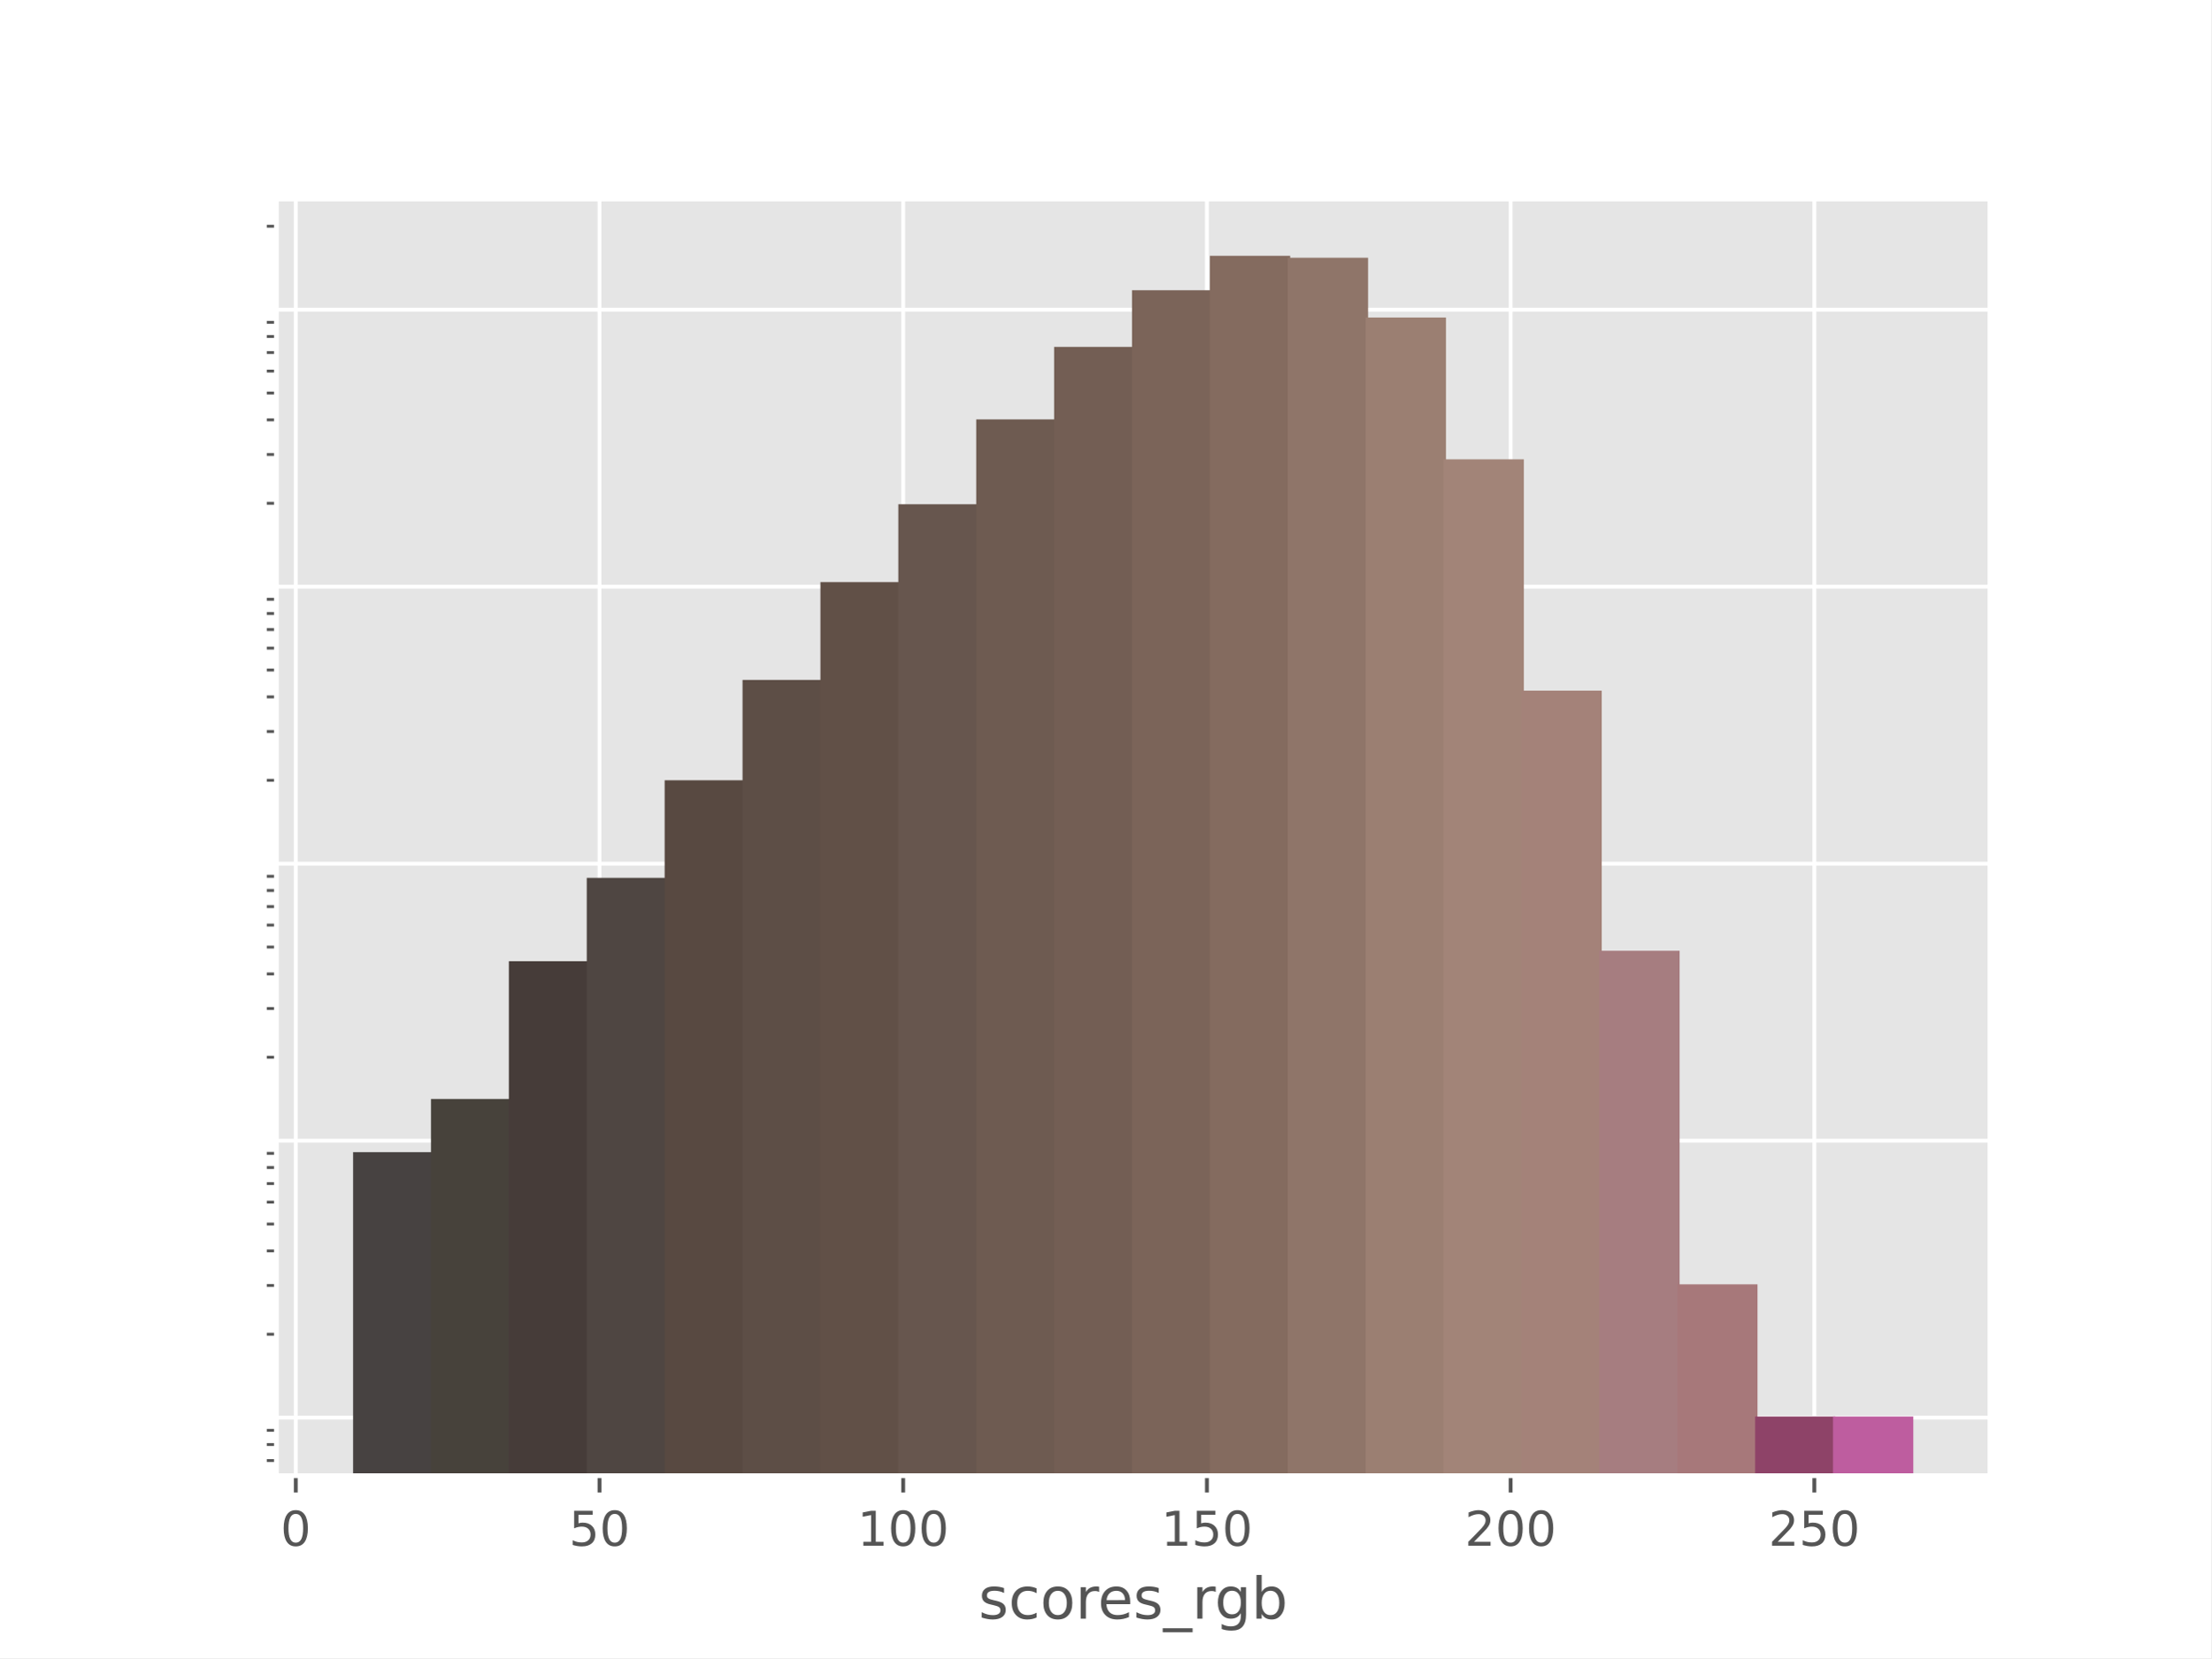
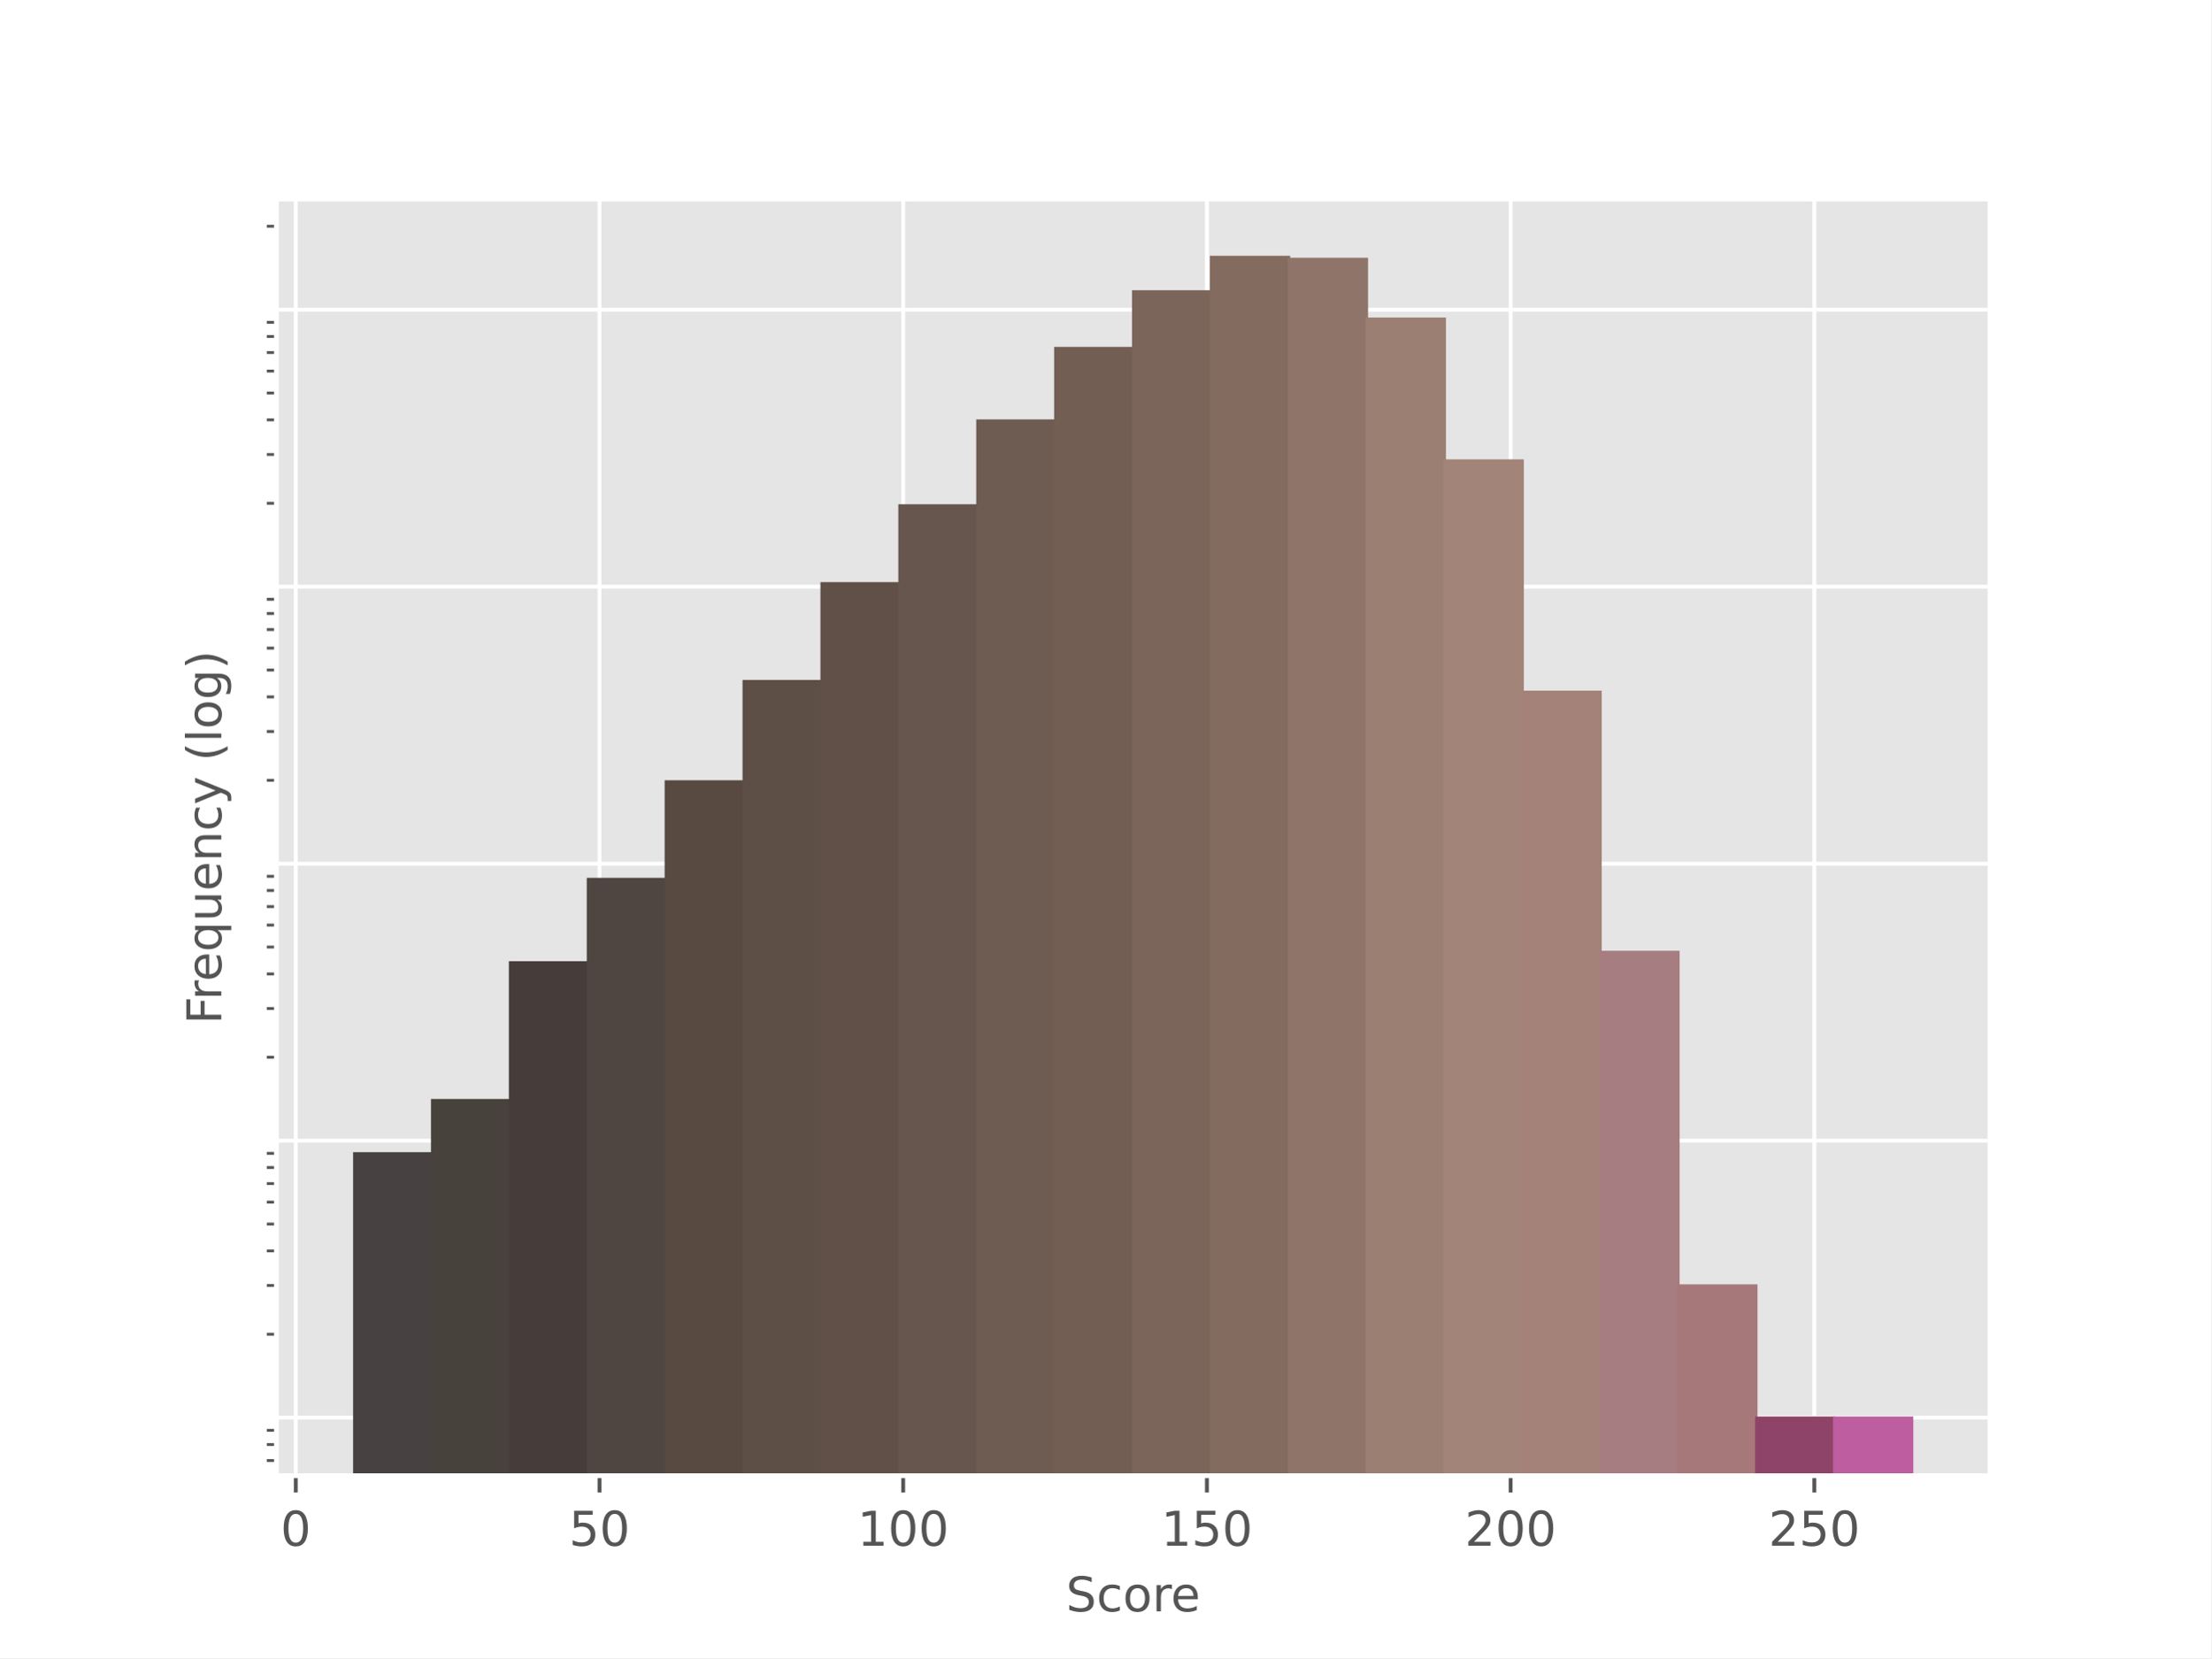
<svg xmlns="http://www.w3.org/2000/svg" xmlns:xlink="http://www.w3.org/1999/xlink" width="460.8pt" height="345.6pt" viewBox="0 0 460.8 345.6" version="1.1">
  <defs>
    <style type="text/css">*{stroke-linejoin: round; stroke-linecap: butt}</style>
  </defs>
  <g id="figure_1">
    <g id="patch_1">
      <path d="M 0 345.6  L 460.8 345.6  L 460.8 0  L 0 0  z " style="fill: #ffffff" />
    </g>
    <g id="axes_1">
      <g id="patch_2">
        <path d="M 57.6 307.584  L 414.72 307.584  L 414.72 41.472  L 57.6 41.472  z " style="fill: #e5e5e5" />
      </g>
      <g id="matplotlib.axis_1">
        <g id="xtick_1">
          <g id="line2d_1">
-             <path d="M 61.639 307.584  L 61.639 41.472  " clip-path="url(#pee8227d842)" style="fill: none; stroke: #ffffff; stroke-width: 0.8; stroke-linecap: square" />
+             <path d="M 61.639 307.584  L 61.639 41.472  " clip-path="url(#p756d1bd45e)" style="fill: none; stroke: #ffffff; stroke-width: 0.8; stroke-linecap: square" />
          </g>
          <g id="line2d_2">
            <defs>
-               <path id="mf2b08feb04" d="M 0 0  L 0 3.5  " style="stroke: #555555; stroke-width: 0.8" />
+               <path id="m55895540ed" d="M 0 0  L 0 3.5  " style="stroke: #555555; stroke-width: 0.8" />
            </defs>
            <g>
-               <use xlink:href="#mf2b08feb04" x="61.639" y="307.584" style="fill: #555555; stroke: #555555; stroke-width: 0.8" />
+               <use xlink:href="#m55895540ed" x="61.639" y="307.584" style="fill: #555555; stroke: #555555; stroke-width: 0.8" />
            </g>
          </g>
          <g id="text_1">
            <g style="fill: #555555" transform="translate(58.4581 322.1824)scale(0.1 -0.1)">
              <defs>
                <path id="DejaVuSans-30" d="M 2034 4250  Q 1547 4250 1301 3770  Q 1056 3291 1056 2328  Q 1056 1369 1301 889  Q 1547 409 2034 409  Q 2525 409 2770 889  Q 3016 1369 3016 2328  Q 3016 3291 2770 3770  Q 2525 4250 2034 4250  z M 2034 4750  Q 2819 4750 3233 4129  Q 3647 3509 3647 2328  Q 3647 1150 3233 529  Q 2819 -91 2034 -91  Q 1250 -91 836 529  Q 422 1150 422 2328  Q 422 3509 836 4129  Q 1250 4750 2034 4750  z " transform="scale(0.015625)" />
              </defs>
              <use xlink:href="#DejaVuSans-30" />
            </g>
          </g>
        </g>
        <g id="xtick_2">
          <g id="line2d_3">
-             <path d="M 124.934 307.584  L 124.934 41.472  " clip-path="url(#pee8227d842)" style="fill: none; stroke: #ffffff; stroke-width: 0.8; stroke-linecap: square" />
+             <path d="M 124.934 307.584  L 124.934 41.472  " clip-path="url(#p756d1bd45e)" style="fill: none; stroke: #ffffff; stroke-width: 0.8; stroke-linecap: square" />
          </g>
          <g id="line2d_4">
            <g>
-               <use xlink:href="#mf2b08feb04" x="124.934" y="307.584" style="fill: #555555; stroke: #555555; stroke-width: 0.8" />
+               <use xlink:href="#m55895540ed" x="124.934" y="307.584" style="fill: #555555; stroke: #555555; stroke-width: 0.8" />
            </g>
          </g>
          <g id="text_2">
            <g style="fill: #555555" transform="translate(118.5718 322.1824)scale(0.1 -0.1)">
              <defs>
                <path id="DejaVuSans-35" d="M 691 4666  L 3169 4666  L 3169 4134  L 1269 4134  L 1269 2991  Q 1406 3038 1543 3061  Q 1681 3084 1819 3084  Q 2600 3084 3056 2656  Q 3513 2228 3513 1497  Q 3513 744 3044 326  Q 2575 -91 1722 -91  Q 1428 -91 1123 -41  Q 819 9 494 109  L 494 744  Q 775 591 1075 516  Q 1375 441 1709 441  Q 2250 441 2565 725  Q 2881 1009 2881 1497  Q 2881 1984 2565 2268  Q 2250 2553 1709 2553  Q 1456 2553 1204 2497  Q 953 2441 691 2322  L 691 4666  z " transform="scale(0.015625)" />
              </defs>
              <use xlink:href="#DejaVuSans-35" />
              <use xlink:href="#DejaVuSans-30" x="63.623" />
            </g>
          </g>
        </g>
        <g id="xtick_3">
          <g id="line2d_5">
-             <path d="M 188.229 307.584  L 188.229 41.472  " clip-path="url(#pee8227d842)" style="fill: none; stroke: #ffffff; stroke-width: 0.8; stroke-linecap: square" />
+             <path d="M 188.229 307.584  L 188.229 41.472  " clip-path="url(#p756d1bd45e)" style="fill: none; stroke: #ffffff; stroke-width: 0.8; stroke-linecap: square" />
          </g>
          <g id="line2d_6">
            <g>
-               <use xlink:href="#mf2b08feb04" x="188.229" y="307.584" style="fill: #555555; stroke: #555555; stroke-width: 0.8" />
+               <use xlink:href="#m55895540ed" x="188.229" y="307.584" style="fill: #555555; stroke: #555555; stroke-width: 0.8" />
            </g>
          </g>
          <g id="text_3">
            <g style="fill: #555555" transform="translate(178.6855 322.1824)scale(0.1 -0.1)">
              <defs>
                <path id="DejaVuSans-31" d="M 794 531  L 1825 531  L 1825 4091  L 703 3866  L 703 4441  L 1819 4666  L 2450 4666  L 2450 531  L 3481 531  L 3481 0  L 794 0  L 794 531  z " transform="scale(0.015625)" />
              </defs>
              <use xlink:href="#DejaVuSans-31" />
              <use xlink:href="#DejaVuSans-30" x="63.623" />
              <use xlink:href="#DejaVuSans-30" x="127.246" />
            </g>
          </g>
        </g>
        <g id="xtick_4">
          <g id="line2d_7">
-             <path d="M 251.524 307.584  L 251.524 41.472  " clip-path="url(#pee8227d842)" style="fill: none; stroke: #ffffff; stroke-width: 0.8; stroke-linecap: square" />
+             <path d="M 251.524 307.584  L 251.524 41.472  " clip-path="url(#p756d1bd45e)" style="fill: none; stroke: #ffffff; stroke-width: 0.8; stroke-linecap: square" />
          </g>
          <g id="line2d_8">
            <g>
-               <use xlink:href="#mf2b08feb04" x="251.524" y="307.584" style="fill: #555555; stroke: #555555; stroke-width: 0.8" />
+               <use xlink:href="#m55895540ed" x="251.524" y="307.584" style="fill: #555555; stroke: #555555; stroke-width: 0.8" />
            </g>
          </g>
          <g id="text_4">
            <g style="fill: #555555" transform="translate(241.9805 322.1824)scale(0.1 -0.1)">
              <use xlink:href="#DejaVuSans-31" />
              <use xlink:href="#DejaVuSans-35" x="63.623" />
              <use xlink:href="#DejaVuSans-30" x="127.246" />
            </g>
          </g>
        </g>
        <g id="xtick_5">
          <g id="line2d_9">
-             <path d="M 314.819 307.584  L 314.819 41.472  " clip-path="url(#pee8227d842)" style="fill: none; stroke: #ffffff; stroke-width: 0.8; stroke-linecap: square" />
+             <path d="M 314.819 307.584  L 314.819 41.472  " clip-path="url(#p756d1bd45e)" style="fill: none; stroke: #ffffff; stroke-width: 0.8; stroke-linecap: square" />
          </g>
          <g id="line2d_10">
            <g>
-               <use xlink:href="#mf2b08feb04" x="314.819" y="307.584" style="fill: #555555; stroke: #555555; stroke-width: 0.8" />
+               <use xlink:href="#m55895540ed" x="314.819" y="307.584" style="fill: #555555; stroke: #555555; stroke-width: 0.8" />
            </g>
          </g>
          <g id="text_5">
            <g style="fill: #555555" transform="translate(305.2754 322.1824)scale(0.1 -0.1)">
              <defs>
                <path id="DejaVuSans-32" d="M 1228 531  L 3431 531  L 3431 0  L 469 0  L 469 531  Q 828 903 1448 1529  Q 2069 2156 2228 2338  Q 2531 2678 2651 2914  Q 2772 3150 2772 3378  Q 2772 3750 2511 3984  Q 2250 4219 1831 4219  Q 1534 4219 1204 4116  Q 875 4013 500 3803  L 500 4441  Q 881 4594 1212 4672  Q 1544 4750 1819 4750  Q 2544 4750 2975 4387  Q 3406 4025 3406 3419  Q 3406 3131 3298 2873  Q 3191 2616 2906 2266  Q 2828 2175 2409 1742  Q 1991 1309 1228 531  z " transform="scale(0.015625)" />
              </defs>
              <use xlink:href="#DejaVuSans-32" />
              <use xlink:href="#DejaVuSans-30" x="63.623" />
              <use xlink:href="#DejaVuSans-30" x="127.246" />
            </g>
          </g>
        </g>
        <g id="xtick_6">
          <g id="line2d_11">
-             <path d="M 378.114 307.584  L 378.114 41.472  " clip-path="url(#pee8227d842)" style="fill: none; stroke: #ffffff; stroke-width: 0.8; stroke-linecap: square" />
+             <path d="M 378.114 307.584  L 378.114 41.472  " clip-path="url(#p756d1bd45e)" style="fill: none; stroke: #ffffff; stroke-width: 0.8; stroke-linecap: square" />
          </g>
          <g id="line2d_12">
            <g>
-               <use xlink:href="#mf2b08feb04" x="378.114" y="307.584" style="fill: #555555; stroke: #555555; stroke-width: 0.8" />
+               <use xlink:href="#m55895540ed" x="378.114" y="307.584" style="fill: #555555; stroke: #555555; stroke-width: 0.8" />
            </g>
          </g>
          <g id="text_6">
            <g style="fill: #555555" transform="translate(368.5704 322.1824)scale(0.1 -0.1)">
              <use xlink:href="#DejaVuSans-32" />
              <use xlink:href="#DejaVuSans-35" x="63.623" />
              <use xlink:href="#DejaVuSans-30" x="127.246" />
            </g>
          </g>
        </g>
        <g id="text_7">
-           <g style="fill: #555555" transform="translate(203.9353 337.3802)scale(0.12 -0.12)">
+           <g style="fill: #555555" transform="translate(222.1577 335.8606)scale(0.1 -0.1)">
            <defs>
-               <path id="DejaVuSans-73" d="M 2834 3397  L 2834 2853  Q 2591 2978 2328 3040  Q 2066 3103 1784 3103  Q 1356 3103 1142 2972  Q 928 2841 928 2578  Q 928 2378 1081 2264  Q 1234 2150 1697 2047  L 1894 2003  Q 2506 1872 2764 1633  Q 3022 1394 3022 966  Q 3022 478 2636 193  Q 2250 -91 1575 -91  Q 1294 -91 989 -36  Q 684 19 347 128  L 347 722  Q 666 556 975 473  Q 1284 391 1588 391  Q 1994 391 2212 530  Q 2431 669 2431 922  Q 2431 1156 2273 1281  Q 2116 1406 1581 1522  L 1381 1569  Q 847 1681 609 1914  Q 372 2147 372 2553  Q 372 3047 722 3315  Q 1072 3584 1716 3584  Q 2034 3584 2315 3537  Q 2597 3491 2834 3397  z " transform="scale(0.015625)" />
+               <path id="DejaVuSans-53" d="M 3425 4513  L 3425 3897  Q 3066 4069 2747 4153  Q 2428 4238 2131 4238  Q 1616 4238 1336 4038  Q 1056 3838 1056 3469  Q 1056 3159 1242 3001  Q 1428 2844 1947 2747  L 2328 2669  Q 3034 2534 3370 2195  Q 3706 1856 3706 1288  Q 3706 609 3251 259  Q 2797 -91 1919 -91  Q 1588 -91 1214 -16  Q 841 59 441 206  L 441 856  Q 825 641 1194 531  Q 1563 422 1919 422  Q 2459 422 2753 634  Q 3047 847 3047 1241  Q 3047 1584 2836 1778  Q 2625 1972 2144 2069  L 1759 2144  Q 1053 2284 737 2584  Q 422 2884 422 3419  Q 422 4038 858 4394  Q 1294 4750 2059 4750  Q 2388 4750 2728 4690  Q 3069 4631 3425 4513  z " transform="scale(0.015625)" />
              <path id="DejaVuSans-63" d="M 3122 3366  L 3122 2828  Q 2878 2963 2633 3030  Q 2388 3097 2138 3097  Q 1578 3097 1268 2742  Q 959 2388 959 1747  Q 959 1106 1268 751  Q 1578 397 2138 397  Q 2388 397 2633 464  Q 2878 531 3122 666  L 3122 134  Q 2881 22 2623 -34  Q 2366 -91 2075 -91  Q 1284 -91 818 406  Q 353 903 353 1747  Q 353 2603 823 3093  Q 1294 3584 2113 3584  Q 2378 3584 2631 3529  Q 2884 3475 3122 3366  z " transform="scale(0.015625)" />
              <path id="DejaVuSans-6f" d="M 1959 3097  Q 1497 3097 1228 2736  Q 959 2375 959 1747  Q 959 1119 1226 758  Q 1494 397 1959 397  Q 2419 397 2687 759  Q 2956 1122 2956 1747  Q 2956 2369 2687 2733  Q 2419 3097 1959 3097  z M 1959 3584  Q 2709 3584 3137 3096  Q 3566 2609 3566 1747  Q 3566 888 3137 398  Q 2709 -91 1959 -91  Q 1206 -91 779 398  Q 353 888 353 1747  Q 353 2609 779 3096  Q 1206 3584 1959 3584  z " transform="scale(0.015625)" />
              <path id="DejaVuSans-72" d="M 2631 2963  Q 2534 3019 2420 3045  Q 2306 3072 2169 3072  Q 1681 3072 1420 2755  Q 1159 2438 1159 1844  L 1159 0  L 581 0  L 581 3500  L 1159 3500  L 1159 2956  Q 1341 3275 1631 3429  Q 1922 3584 2338 3584  Q 2397 3584 2469 3576  Q 2541 3569 2628 3553  L 2631 2963  z " transform="scale(0.015625)" />
              <path id="DejaVuSans-65" d="M 3597 1894  L 3597 1613  L 953 1613  Q 991 1019 1311 708  Q 1631 397 2203 397  Q 2534 397 2845 478  Q 3156 559 3463 722  L 3463 178  Q 3153 47 2828 -22  Q 2503 -91 2169 -91  Q 1331 -91 842 396  Q 353 884 353 1716  Q 353 2575 817 3079  Q 1281 3584 2069 3584  Q 2775 3584 3186 3129  Q 3597 2675 3597 1894  z M 3022 2063  Q 3016 2534 2758 2815  Q 2500 3097 2075 3097  Q 1594 3097 1305 2825  Q 1016 2553 972 2059  L 3022 2063  z " transform="scale(0.015625)" />
-               <path id="DejaVuSans-5f" d="M 3263 -1063  L 3263 -1509  L -63 -1509  L -63 -1063  L 3263 -1063  z " transform="scale(0.015625)" />
-               <path id="DejaVuSans-67" d="M 2906 1791  Q 2906 2416 2648 2759  Q 2391 3103 1925 3103  Q 1463 3103 1205 2759  Q 947 2416 947 1791  Q 947 1169 1205 825  Q 1463 481 1925 481  Q 2391 481 2648 825  Q 2906 1169 2906 1791  z M 3481 434  Q 3481 -459 3084 -895  Q 2688 -1331 1869 -1331  Q 1566 -1331 1297 -1286  Q 1028 -1241 775 -1147  L 775 -588  Q 1028 -725 1275 -790  Q 1522 -856 1778 -856  Q 2344 -856 2625 -561  Q 2906 -266 2906 331  L 2906 616  Q 2728 306 2450 153  Q 2172 0 1784 0  Q 1141 0 747 490  Q 353 981 353 1791  Q 353 2603 747 3093  Q 1141 3584 1784 3584  Q 2172 3584 2450 3431  Q 2728 3278 2906 2969  L 2906 3500  L 3481 3500  L 3481 434  z " transform="scale(0.015625)" />
-               <path id="DejaVuSans-62" d="M 3116 1747  Q 3116 2381 2855 2742  Q 2594 3103 2138 3103  Q 1681 3103 1420 2742  Q 1159 2381 1159 1747  Q 1159 1113 1420 752  Q 1681 391 2138 391  Q 2594 391 2855 752  Q 3116 1113 3116 1747  z M 1159 2969  Q 1341 3281 1617 3432  Q 1894 3584 2278 3584  Q 2916 3584 3314 3078  Q 3713 2572 3713 1747  Q 3713 922 3314 415  Q 2916 -91 2278 -91  Q 1894 -91 1617 61  Q 1341 213 1159 525  L 1159 0  L 581 0  L 581 4863  L 1159 4863  L 1159 2969  z " transform="scale(0.015625)" />
            </defs>
-             <use xlink:href="#DejaVuSans-73" />
-             <use xlink:href="#DejaVuSans-63" x="52.1" />
-             <use xlink:href="#DejaVuSans-6f" x="107.08" />
-             <use xlink:href="#DejaVuSans-72" x="168.262" />
-             <use xlink:href="#DejaVuSans-65" x="207.125" />
-             <use xlink:href="#DejaVuSans-73" x="268.648" />
-             <use xlink:href="#DejaVuSans-5f" x="320.748" />
-             <use xlink:href="#DejaVuSans-72" x="370.748" />
-             <use xlink:href="#DejaVuSans-67" x="410.111" />
-             <use xlink:href="#DejaVuSans-62" x="473.588" />
+             <use xlink:href="#DejaVuSans-53" />
+             <use xlink:href="#DejaVuSans-63" x="63.477" />
+             <use xlink:href="#DejaVuSans-6f" x="118.457" />
+             <use xlink:href="#DejaVuSans-72" x="179.639" />
+             <use xlink:href="#DejaVuSans-65" x="218.502" />
          </g>
        </g>
      </g>
      <g id="matplotlib.axis_2">
        <g id="ytick_1">
          <g id="line2d_13">
-             <path d="M 57.6 295.488  L 414.72 295.488  " clip-path="url(#pee8227d842)" style="fill: none; stroke: #ffffff; stroke-width: 0.8; stroke-linecap: square" />
+             <path d="M 57.6 295.488  L 414.72 295.488  " clip-path="url(#p756d1bd45e)" style="fill: none; stroke: #ffffff; stroke-width: 0.8; stroke-linecap: square" />
          </g>
        </g>
        <g id="ytick_2">
          <g id="line2d_14">
-             <path d="M 57.6 237.75  L 414.72 237.75  " clip-path="url(#pee8227d842)" style="fill: none; stroke: #ffffff; stroke-width: 0.8; stroke-linecap: square" />
+             <path d="M 57.6 237.75  L 414.72 237.75  " clip-path="url(#p756d1bd45e)" style="fill: none; stroke: #ffffff; stroke-width: 0.8; stroke-linecap: square" />
          </g>
        </g>
        <g id="ytick_3">
          <g id="line2d_15">
-             <path d="M 57.6 180.013  L 414.72 180.013  " clip-path="url(#pee8227d842)" style="fill: none; stroke: #ffffff; stroke-width: 0.8; stroke-linecap: square" />
+             <path d="M 57.6 180.013  L 414.72 180.013  " clip-path="url(#p756d1bd45e)" style="fill: none; stroke: #ffffff; stroke-width: 0.8; stroke-linecap: square" />
          </g>
        </g>
        <g id="ytick_4">
          <g id="line2d_16">
-             <path d="M 57.6 122.275  L 414.72 122.275  " clip-path="url(#pee8227d842)" style="fill: none; stroke: #ffffff; stroke-width: 0.8; stroke-linecap: square" />
+             <path d="M 57.6 122.275  L 414.72 122.275  " clip-path="url(#p756d1bd45e)" style="fill: none; stroke: #ffffff; stroke-width: 0.8; stroke-linecap: square" />
          </g>
        </g>
        <g id="ytick_5">
          <g id="line2d_17">
-             <path d="M 57.6 64.538  L 414.72 64.538  " clip-path="url(#pee8227d842)" style="fill: none; stroke: #ffffff; stroke-width: 0.8; stroke-linecap: square" />
+             <path d="M 57.6 64.538  L 414.72 64.538  " clip-path="url(#p756d1bd45e)" style="fill: none; stroke: #ffffff; stroke-width: 0.8; stroke-linecap: square" />
          </g>
        </g>
        <g id="ytick_6">
          <g id="line2d_18">
            <defs>
-               <path id="me125f46aa8" d="M 0 0  L -2 0  " style="stroke: #555555; stroke-width: 0.6" />
+               <path id="m1a2a2bedb5" d="M 0 0  L -2 0  " style="stroke: #555555; stroke-width: 0.6" />
            </defs>
            <g>
-               <use xlink:href="#me125f46aa8" x="57.6" y="304.432" style="fill: #555555; stroke: #555555; stroke-width: 0.6" />
+               <use xlink:href="#m1a2a2bedb5" x="57.6" y="304.432" style="fill: #555555; stroke: #555555; stroke-width: 0.6" />
            </g>
          </g>
        </g>
        <g id="ytick_7">
          <g id="line2d_19">
            <g>
-               <use xlink:href="#me125f46aa8" x="57.6" y="301.083" style="fill: #555555; stroke: #555555; stroke-width: 0.6" />
+               <use xlink:href="#m1a2a2bedb5" x="57.6" y="301.083" style="fill: #555555; stroke: #555555; stroke-width: 0.6" />
            </g>
          </g>
        </g>
        <g id="ytick_8">
          <g id="line2d_20">
            <g>
-               <use xlink:href="#me125f46aa8" x="57.6" y="298.13" style="fill: #555555; stroke: #555555; stroke-width: 0.6" />
+               <use xlink:href="#m1a2a2bedb5" x="57.6" y="298.13" style="fill: #555555; stroke: #555555; stroke-width: 0.6" />
            </g>
          </g>
        </g>
        <g id="ytick_9">
          <g id="line2d_21">
            <g>
-               <use xlink:href="#me125f46aa8" x="57.6" y="278.107" style="fill: #555555; stroke: #555555; stroke-width: 0.6" />
+               <use xlink:href="#m1a2a2bedb5" x="57.6" y="278.107" style="fill: #555555; stroke: #555555; stroke-width: 0.6" />
            </g>
          </g>
        </g>
        <g id="ytick_10">
          <g id="line2d_22">
            <g>
-               <use xlink:href="#me125f46aa8" x="57.6" y="267.94" style="fill: #555555; stroke: #555555; stroke-width: 0.6" />
+               <use xlink:href="#m1a2a2bedb5" x="57.6" y="267.94" style="fill: #555555; stroke: #555555; stroke-width: 0.6" />
            </g>
          </g>
        </g>
        <g id="ytick_11">
          <g id="line2d_23">
            <g>
-               <use xlink:href="#me125f46aa8" x="57.6" y="260.727" style="fill: #555555; stroke: #555555; stroke-width: 0.6" />
+               <use xlink:href="#m1a2a2bedb5" x="57.6" y="260.727" style="fill: #555555; stroke: #555555; stroke-width: 0.6" />
            </g>
          </g>
        </g>
        <g id="ytick_12">
          <g id="line2d_24">
            <g>
-               <use xlink:href="#me125f46aa8" x="57.6" y="255.131" style="fill: #555555; stroke: #555555; stroke-width: 0.6" />
+               <use xlink:href="#m1a2a2bedb5" x="57.6" y="255.131" style="fill: #555555; stroke: #555555; stroke-width: 0.6" />
            </g>
          </g>
        </g>
        <g id="ytick_13">
          <g id="line2d_25">
            <g>
-               <use xlink:href="#me125f46aa8" x="57.6" y="250.559" style="fill: #555555; stroke: #555555; stroke-width: 0.6" />
+               <use xlink:href="#m1a2a2bedb5" x="57.6" y="250.559" style="fill: #555555; stroke: #555555; stroke-width: 0.6" />
            </g>
          </g>
        </g>
        <g id="ytick_14">
          <g id="line2d_26">
            <g>
-               <use xlink:href="#me125f46aa8" x="57.6" y="246.694" style="fill: #555555; stroke: #555555; stroke-width: 0.6" />
+               <use xlink:href="#m1a2a2bedb5" x="57.6" y="246.694" style="fill: #555555; stroke: #555555; stroke-width: 0.6" />
            </g>
          </g>
        </g>
        <g id="ytick_15">
          <g id="line2d_27">
            <g>
-               <use xlink:href="#me125f46aa8" x="57.6" y="243.346" style="fill: #555555; stroke: #555555; stroke-width: 0.6" />
+               <use xlink:href="#m1a2a2bedb5" x="57.6" y="243.346" style="fill: #555555; stroke: #555555; stroke-width: 0.6" />
            </g>
          </g>
        </g>
        <g id="ytick_16">
          <g id="line2d_28">
            <g>
-               <use xlink:href="#me125f46aa8" x="57.6" y="240.392" style="fill: #555555; stroke: #555555; stroke-width: 0.6" />
+               <use xlink:href="#m1a2a2bedb5" x="57.6" y="240.392" style="fill: #555555; stroke: #555555; stroke-width: 0.6" />
            </g>
          </g>
        </g>
        <g id="ytick_17">
          <g id="line2d_29">
            <g>
-               <use xlink:href="#me125f46aa8" x="57.6" y="220.37" style="fill: #555555; stroke: #555555; stroke-width: 0.6" />
+               <use xlink:href="#m1a2a2bedb5" x="57.6" y="220.37" style="fill: #555555; stroke: #555555; stroke-width: 0.6" />
            </g>
          </g>
        </g>
        <g id="ytick_18">
          <g id="line2d_30">
            <g>
-               <use xlink:href="#me125f46aa8" x="57.6" y="210.203" style="fill: #555555; stroke: #555555; stroke-width: 0.6" />
+               <use xlink:href="#m1a2a2bedb5" x="57.6" y="210.203" style="fill: #555555; stroke: #555555; stroke-width: 0.6" />
            </g>
          </g>
        </g>
        <g id="ytick_19">
          <g id="line2d_31">
            <g>
-               <use xlink:href="#me125f46aa8" x="57.6" y="202.989" style="fill: #555555; stroke: #555555; stroke-width: 0.6" />
+               <use xlink:href="#m1a2a2bedb5" x="57.6" y="202.989" style="fill: #555555; stroke: #555555; stroke-width: 0.6" />
            </g>
          </g>
        </g>
        <g id="ytick_20">
          <g id="line2d_32">
            <g>
-               <use xlink:href="#me125f46aa8" x="57.6" y="197.394" style="fill: #555555; stroke: #555555; stroke-width: 0.6" />
+               <use xlink:href="#m1a2a2bedb5" x="57.6" y="197.394" style="fill: #555555; stroke: #555555; stroke-width: 0.6" />
            </g>
          </g>
        </g>
        <g id="ytick_21">
          <g id="line2d_33">
            <g>
-               <use xlink:href="#me125f46aa8" x="57.6" y="192.822" style="fill: #555555; stroke: #555555; stroke-width: 0.6" />
+               <use xlink:href="#m1a2a2bedb5" x="57.6" y="192.822" style="fill: #555555; stroke: #555555; stroke-width: 0.6" />
            </g>
          </g>
        </g>
        <g id="ytick_22">
          <g id="line2d_34">
            <g>
-               <use xlink:href="#me125f46aa8" x="57.6" y="188.957" style="fill: #555555; stroke: #555555; stroke-width: 0.6" />
+               <use xlink:href="#m1a2a2bedb5" x="57.6" y="188.957" style="fill: #555555; stroke: #555555; stroke-width: 0.6" />
            </g>
          </g>
        </g>
        <g id="ytick_23">
          <g id="line2d_35">
            <g>
-               <use xlink:href="#me125f46aa8" x="57.6" y="185.608" style="fill: #555555; stroke: #555555; stroke-width: 0.6" />
+               <use xlink:href="#m1a2a2bedb5" x="57.6" y="185.608" style="fill: #555555; stroke: #555555; stroke-width: 0.6" />
            </g>
          </g>
        </g>
        <g id="ytick_24">
          <g id="line2d_36">
            <g>
-               <use xlink:href="#me125f46aa8" x="57.6" y="182.655" style="fill: #555555; stroke: #555555; stroke-width: 0.6" />
+               <use xlink:href="#m1a2a2bedb5" x="57.6" y="182.655" style="fill: #555555; stroke: #555555; stroke-width: 0.6" />
            </g>
          </g>
        </g>
        <g id="ytick_25">
          <g id="line2d_37">
            <g>
-               <use xlink:href="#me125f46aa8" x="57.6" y="162.632" style="fill: #555555; stroke: #555555; stroke-width: 0.6" />
+               <use xlink:href="#m1a2a2bedb5" x="57.6" y="162.632" style="fill: #555555; stroke: #555555; stroke-width: 0.6" />
            </g>
          </g>
        </g>
        <g id="ytick_26">
          <g id="line2d_38">
            <g>
-               <use xlink:href="#me125f46aa8" x="57.6" y="152.465" style="fill: #555555; stroke: #555555; stroke-width: 0.6" />
+               <use xlink:href="#m1a2a2bedb5" x="57.6" y="152.465" style="fill: #555555; stroke: #555555; stroke-width: 0.6" />
            </g>
          </g>
        </g>
        <g id="ytick_27">
          <g id="line2d_39">
            <g>
-               <use xlink:href="#me125f46aa8" x="57.6" y="145.251" style="fill: #555555; stroke: #555555; stroke-width: 0.6" />
+               <use xlink:href="#m1a2a2bedb5" x="57.6" y="145.251" style="fill: #555555; stroke: #555555; stroke-width: 0.6" />
            </g>
          </g>
        </g>
        <g id="ytick_28">
          <g id="line2d_40">
            <g>
-               <use xlink:href="#me125f46aa8" x="57.6" y="139.656" style="fill: #555555; stroke: #555555; stroke-width: 0.6" />
+               <use xlink:href="#m1a2a2bedb5" x="57.6" y="139.656" style="fill: #555555; stroke: #555555; stroke-width: 0.6" />
            </g>
          </g>
        </g>
        <g id="ytick_29">
          <g id="line2d_41">
            <g>
-               <use xlink:href="#me125f46aa8" x="57.6" y="135.084" style="fill: #555555; stroke: #555555; stroke-width: 0.6" />
+               <use xlink:href="#m1a2a2bedb5" x="57.6" y="135.084" style="fill: #555555; stroke: #555555; stroke-width: 0.6" />
            </g>
          </g>
        </g>
        <g id="ytick_30">
          <g id="line2d_42">
            <g>
-               <use xlink:href="#me125f46aa8" x="57.6" y="131.219" style="fill: #555555; stroke: #555555; stroke-width: 0.6" />
+               <use xlink:href="#m1a2a2bedb5" x="57.6" y="131.219" style="fill: #555555; stroke: #555555; stroke-width: 0.6" />
            </g>
          </g>
        </g>
        <g id="ytick_31">
          <g id="line2d_43">
            <g>
-               <use xlink:href="#me125f46aa8" x="57.6" y="127.871" style="fill: #555555; stroke: #555555; stroke-width: 0.6" />
+               <use xlink:href="#m1a2a2bedb5" x="57.6" y="127.871" style="fill: #555555; stroke: #555555; stroke-width: 0.6" />
            </g>
          </g>
        </g>
        <g id="ytick_32">
          <g id="line2d_44">
            <g>
-               <use xlink:href="#me125f46aa8" x="57.6" y="124.917" style="fill: #555555; stroke: #555555; stroke-width: 0.6" />
+               <use xlink:href="#m1a2a2bedb5" x="57.6" y="124.917" style="fill: #555555; stroke: #555555; stroke-width: 0.6" />
            </g>
          </g>
        </g>
        <g id="ytick_33">
          <g id="line2d_45">
            <g>
-               <use xlink:href="#me125f46aa8" x="57.6" y="104.895" style="fill: #555555; stroke: #555555; stroke-width: 0.6" />
+               <use xlink:href="#m1a2a2bedb5" x="57.6" y="104.895" style="fill: #555555; stroke: #555555; stroke-width: 0.6" />
            </g>
          </g>
        </g>
        <g id="ytick_34">
          <g id="line2d_46">
            <g>
-               <use xlink:href="#me125f46aa8" x="57.6" y="94.728" style="fill: #555555; stroke: #555555; stroke-width: 0.6" />
+               <use xlink:href="#m1a2a2bedb5" x="57.6" y="94.728" style="fill: #555555; stroke: #555555; stroke-width: 0.6" />
            </g>
          </g>
        </g>
        <g id="ytick_35">
          <g id="line2d_47">
            <g>
-               <use xlink:href="#me125f46aa8" x="57.6" y="87.514" style="fill: #555555; stroke: #555555; stroke-width: 0.6" />
+               <use xlink:href="#m1a2a2bedb5" x="57.6" y="87.514" style="fill: #555555; stroke: #555555; stroke-width: 0.6" />
            </g>
          </g>
        </g>
        <g id="ytick_36">
          <g id="line2d_48">
            <g>
-               <use xlink:href="#me125f46aa8" x="57.6" y="81.919" style="fill: #555555; stroke: #555555; stroke-width: 0.6" />
+               <use xlink:href="#m1a2a2bedb5" x="57.6" y="81.919" style="fill: #555555; stroke: #555555; stroke-width: 0.6" />
            </g>
          </g>
        </g>
        <g id="ytick_37">
          <g id="line2d_49">
            <g>
-               <use xlink:href="#me125f46aa8" x="57.6" y="77.347" style="fill: #555555; stroke: #555555; stroke-width: 0.6" />
+               <use xlink:href="#m1a2a2bedb5" x="57.6" y="77.347" style="fill: #555555; stroke: #555555; stroke-width: 0.6" />
            </g>
          </g>
        </g>
        <g id="ytick_38">
          <g id="line2d_50">
            <g>
-               <use xlink:href="#me125f46aa8" x="57.6" y="73.482" style="fill: #555555; stroke: #555555; stroke-width: 0.6" />
+               <use xlink:href="#m1a2a2bedb5" x="57.6" y="73.482" style="fill: #555555; stroke: #555555; stroke-width: 0.6" />
            </g>
          </g>
        </g>
        <g id="ytick_39">
          <g id="line2d_51">
            <g>
-               <use xlink:href="#me125f46aa8" x="57.6" y="70.133" style="fill: #555555; stroke: #555555; stroke-width: 0.6" />
+               <use xlink:href="#m1a2a2bedb5" x="57.6" y="70.133" style="fill: #555555; stroke: #555555; stroke-width: 0.6" />
            </g>
          </g>
        </g>
        <g id="ytick_40">
          <g id="line2d_52">
            <g>
-               <use xlink:href="#me125f46aa8" x="57.6" y="67.18" style="fill: #555555; stroke: #555555; stroke-width: 0.6" />
+               <use xlink:href="#m1a2a2bedb5" x="57.6" y="67.18" style="fill: #555555; stroke: #555555; stroke-width: 0.6" />
            </g>
          </g>
        </g>
        <g id="ytick_41">
          <g id="line2d_53">
            <g>
-               <use xlink:href="#me125f46aa8" x="57.6" y="47.157" style="fill: #555555; stroke: #555555; stroke-width: 0.6" />
-             </g>
+               <use xlink:href="#m1a2a2bedb5" x="57.6" y="47.157" style="fill: #555555; stroke: #555555; stroke-width: 0.6" />
+             </g>
+           </g>
+         </g>
+         <g id="text_8">
+           <g style="fill: #555555" transform="translate(46.12031 213.471)rotate(-90)scale(0.1 -0.1)">
+             <defs>
+               <path id="DejaVuSans-46" d="M 628 4666  L 3309 4666  L 3309 4134  L 1259 4134  L 1259 2759  L 3109 2759  L 3109 2228  L 1259 2228  L 1259 0  L 628 0  L 628 4666  z " transform="scale(0.015625)" />
+               <path id="DejaVuSans-71" d="M 947 1747  Q 947 1113 1208 752  Q 1469 391 1925 391  Q 2381 391 2643 752  Q 2906 1113 2906 1747  Q 2906 2381 2643 2742  Q 2381 3103 1925 3103  Q 1469 3103 1208 2742  Q 947 2381 947 1747  z M 2906 525  Q 2725 213 2448 61  Q 2172 -91 1784 -91  Q 1150 -91 751 415  Q 353 922 353 1747  Q 353 2572 751 3078  Q 1150 3584 1784 3584  Q 2172 3584 2448 3432  Q 2725 3281 2906 2969  L 2906 3500  L 3481 3500  L 3481 -1331  L 2906 -1331  L 2906 525  z " transform="scale(0.015625)" />
+               <path id="DejaVuSans-75" d="M 544 1381  L 544 3500  L 1119 3500  L 1119 1403  Q 1119 906 1312 657  Q 1506 409 1894 409  Q 2359 409 2629 706  Q 2900 1003 2900 1516  L 2900 3500  L 3475 3500  L 3475 0  L 2900 0  L 2900 538  Q 2691 219 2414 64  Q 2138 -91 1772 -91  Q 1169 -91 856 284  Q 544 659 544 1381  z M 1991 3584  L 1991 3584  z " transform="scale(0.015625)" />
+               <path id="DejaVuSans-6e" d="M 3513 2113  L 3513 0  L 2938 0  L 2938 2094  Q 2938 2591 2744 2837  Q 2550 3084 2163 3084  Q 1697 3084 1428 2787  Q 1159 2491 1159 1978  L 1159 0  L 581 0  L 581 3500  L 1159 3500  L 1159 2956  Q 1366 3272 1645 3428  Q 1925 3584 2291 3584  Q 2894 3584 3203 3211  Q 3513 2838 3513 2113  z " transform="scale(0.015625)" />
+               <path id="DejaVuSans-79" d="M 2059 -325  Q 1816 -950 1584 -1140  Q 1353 -1331 966 -1331  L 506 -1331  L 506 -850  L 844 -850  Q 1081 -850 1212 -737  Q 1344 -625 1503 -206  L 1606 56  L 191 3500  L 800 3500  L 1894 763  L 2988 3500  L 3597 3500  L 2059 -325  z " transform="scale(0.015625)" />
+               <path id="DejaVuSans-20" transform="scale(0.015625)" />
+               <path id="DejaVuSans-28" d="M 1984 4856  Q 1566 4138 1362 3434  Q 1159 2731 1159 2009  Q 1159 1288 1364 580  Q 1569 -128 1984 -844  L 1484 -844  Q 1016 -109 783 600  Q 550 1309 550 2009  Q 550 2706 781 3412  Q 1013 4119 1484 4856  L 1984 4856  z " transform="scale(0.015625)" />
+               <path id="DejaVuSans-6c" d="M 603 4863  L 1178 4863  L 1178 0  L 603 0  L 603 4863  z " transform="scale(0.015625)" />
+               <path id="DejaVuSans-67" d="M 2906 1791  Q 2906 2416 2648 2759  Q 2391 3103 1925 3103  Q 1463 3103 1205 2759  Q 947 2416 947 1791  Q 947 1169 1205 825  Q 1463 481 1925 481  Q 2391 481 2648 825  Q 2906 1169 2906 1791  z M 3481 434  Q 3481 -459 3084 -895  Q 2688 -1331 1869 -1331  Q 1566 -1331 1297 -1286  Q 1028 -1241 775 -1147  L 775 -588  Q 1028 -725 1275 -790  Q 1522 -856 1778 -856  Q 2344 -856 2625 -561  Q 2906 -266 2906 331  L 2906 616  Q 2728 306 2450 153  Q 2172 0 1784 0  Q 1141 0 747 490  Q 353 981 353 1791  Q 353 2603 747 3093  Q 1141 3584 1784 3584  Q 2172 3584 2450 3431  Q 2728 3278 2906 2969  L 2906 3500  L 3481 3500  L 3481 434  z " transform="scale(0.015625)" />
+               <path id="DejaVuSans-29" d="M 513 4856  L 1013 4856  Q 1481 4119 1714 3412  Q 1947 2706 1947 2009  Q 1947 1309 1714 600  Q 1481 -109 1013 -844  L 513 -844  Q 928 -128 1133 580  Q 1338 1288 1338 2009  Q 1338 2731 1133 3434  Q 928 4138 513 4856  z " transform="scale(0.015625)" />
+             </defs>
+             <use xlink:href="#DejaVuSans-46" />
+             <use xlink:href="#DejaVuSans-72" x="50.27" />
+             <use xlink:href="#DejaVuSans-65" x="89.133" />
+             <use xlink:href="#DejaVuSans-71" x="150.656" />
+             <use xlink:href="#DejaVuSans-75" x="214.133" />
+             <use xlink:href="#DejaVuSans-65" x="277.512" />
+             <use xlink:href="#DejaVuSans-6e" x="339.035" />
+             <use xlink:href="#DejaVuSans-63" x="402.414" />
+             <use xlink:href="#DejaVuSans-79" x="457.395" />
+             <use xlink:href="#DejaVuSans-20" x="516.574" />
+             <use xlink:href="#DejaVuSans-28" x="548.361" />
+             <use xlink:href="#DejaVuSans-6c" x="587.375" />
+             <use xlink:href="#DejaVuSans-6f" x="615.158" />
+             <use xlink:href="#DejaVuSans-67" x="676.34" />
+             <use xlink:href="#DejaVuSans-29" x="739.816" />
          </g>
        </g>
      </g>
      <g id="patch_3">
-         <path d="M 73.833 58033.022  L 90.065 58033.022  L 90.065 240.392  L 73.833 240.392  z " clip-path="url(#pee8227d842)" style="fill: #474241; stroke: #474241; stroke-width: 0.5; stroke-linejoin: miter" />
+         <path d="M 73.833 58033.022  L 90.065 58033.022  L 90.065 240.392  L 73.833 240.392  z " clip-path="url(#p756d1bd45e)" style="fill: #474241; stroke: #474241; stroke-width: 0.5; stroke-linejoin: miter" />
      </g>
      <g id="patch_4">
-         <path d="M 90.065 58033.022  L 106.298 58033.022  L 106.298 229.313  L 90.065 229.313  z " clip-path="url(#pee8227d842)" style="fill: #47423b; stroke: #47423b; stroke-width: 0.5; stroke-linejoin: miter" />
+         <path d="M 90.065 58033.022  L 106.298 58033.022  L 106.298 229.313  L 90.065 229.313  z " clip-path="url(#p756d1bd45e)" style="fill: #47423b; stroke: #47423b; stroke-width: 0.5; stroke-linejoin: miter" />
      </g>
      <g id="patch_5">
-         <path d="M 106.298 58033.022  L 122.531 58033.022  L 122.531 200.599  L 106.298 200.599  z " clip-path="url(#pee8227d842)" style="fill: #463c39; stroke: #463c39; stroke-width: 0.5; stroke-linejoin: miter" />
+         <path d="M 106.298 58033.022  L 122.531 58033.022  L 122.531 200.599  L 106.298 200.599  z " clip-path="url(#p756d1bd45e)" style="fill: #463c39; stroke: #463c39; stroke-width: 0.5; stroke-linejoin: miter" />
      </g>
      <g id="patch_6">
-         <path d="M 122.531 58033.022  L 138.764 58033.022  L 138.764 183.218  L 122.531 183.218  z " clip-path="url(#pee8227d842)" style="fill: #4f4642; stroke: #4f4642; stroke-width: 0.5; stroke-linejoin: miter" />
+         <path d="M 122.531 58033.022  L 138.764 58033.022  L 138.764 183.218  L 122.531 183.218  z " clip-path="url(#p756d1bd45e)" style="fill: #4f4642; stroke: #4f4642; stroke-width: 0.5; stroke-linejoin: miter" />
      </g>
      <g id="patch_7">
-         <path d="M 138.764 58033.022  L 154.996 58033.022  L 154.996 162.884  L 138.764 162.884  z " clip-path="url(#pee8227d842)" style="fill: #584941; stroke: #584941; stroke-width: 0.5; stroke-linejoin: miter" />
+         <path d="M 138.764 58033.022  L 154.996 58033.022  L 154.996 162.884  L 138.764 162.884  z " clip-path="url(#p756d1bd45e)" style="fill: #584941; stroke: #584941; stroke-width: 0.5; stroke-linejoin: miter" />
      </g>
      <g id="patch_8">
-         <path d="M 154.996 58033.022  L 171.229 58033.022  L 171.229 141.966  L 154.996 141.966  z " clip-path="url(#pee8227d842)" style="fill: #5d4e46; stroke: #5d4e46; stroke-width: 0.5; stroke-linejoin: miter" />
+         <path d="M 154.996 58033.022  L 171.229 58033.022  L 171.229 141.966  L 154.996 141.966  z " clip-path="url(#p756d1bd45e)" style="fill: #5d4e46; stroke: #5d4e46; stroke-width: 0.5; stroke-linejoin: miter" />
      </g>
      <g id="patch_9">
-         <path d="M 171.229 58033.022  L 187.462 58033.022  L 187.462 121.583  L 171.229 121.583  z " clip-path="url(#pee8227d842)" style="fill: #615047; stroke: #615047; stroke-width: 0.5; stroke-linejoin: miter" />
+         <path d="M 171.229 58033.022  L 187.462 58033.022  L 187.462 121.583  L 171.229 121.583  z " clip-path="url(#p756d1bd45e)" style="fill: #615047; stroke: #615047; stroke-width: 0.5; stroke-linejoin: miter" />
      </g>
      <g id="patch_10">
-         <path d="M 187.462 58033.022  L 203.695 58033.022  L 203.695 105.35  L 187.462 105.35  z " clip-path="url(#pee8227d842)" style="fill: #67564e; stroke: #67564e; stroke-width: 0.5; stroke-linejoin: miter" />
+         <path d="M 187.462 58033.022  L 203.695 58033.022  L 203.695 105.35  L 187.462 105.35  z " clip-path="url(#p756d1bd45e)" style="fill: #67564e; stroke: #67564e; stroke-width: 0.5; stroke-linejoin: miter" />
      </g>
      <g id="patch_11">
-         <path d="M 203.695 58033.022  L 219.927 58033.022  L 219.927 87.665  L 203.695 87.665  z " clip-path="url(#pee8227d842)" style="fill: #6e5b51; stroke: #6e5b51; stroke-width: 0.5; stroke-linejoin: miter" />
+         <path d="M 203.695 58033.022  L 219.927 58033.022  L 219.927 87.665  L 203.695 87.665  z " clip-path="url(#p756d1bd45e)" style="fill: #6e5b51; stroke: #6e5b51; stroke-width: 0.5; stroke-linejoin: miter" />
      </g>
      <g id="patch_12">
-         <path d="M 219.927 58033.022  L 236.16 58033.022  L 236.16 72.55  L 219.927 72.55  z " clip-path="url(#pee8227d842)" style="fill: #735e54; stroke: #735e54; stroke-width: 0.5; stroke-linejoin: miter" />
+         <path d="M 219.927 58033.022  L 236.16 58033.022  L 236.16 72.55  L 219.927 72.55  z " clip-path="url(#p756d1bd45e)" style="fill: #735e54; stroke: #735e54; stroke-width: 0.5; stroke-linejoin: miter" />
      </g>
      <g id="patch_13">
-         <path d="M 236.16 58033.022  L 252.393 58033.022  L 252.393 60.743  L 236.16 60.743  z " clip-path="url(#pee8227d842)" style="fill: #7b6459; stroke: #7b6459; stroke-width: 0.5; stroke-linejoin: miter" />
+         <path d="M 236.16 58033.022  L 252.393 58033.022  L 252.393 60.743  L 236.16 60.743  z " clip-path="url(#p756d1bd45e)" style="fill: #7b6459; stroke: #7b6459; stroke-width: 0.5; stroke-linejoin: miter" />
      </g>
      <g id="patch_14">
-         <path d="M 252.393 58033.022  L 268.625 58033.022  L 268.625 53.568  L 252.393 53.568  z " clip-path="url(#pee8227d842)" style="fill: #846b5f; stroke: #846b5f; stroke-width: 0.5; stroke-linejoin: miter" />
+         <path d="M 252.393 58033.022  L 268.625 58033.022  L 268.625 53.568  L 252.393 53.568  z " clip-path="url(#p756d1bd45e)" style="fill: #846b5f; stroke: #846b5f; stroke-width: 0.5; stroke-linejoin: miter" />
      </g>
      <g id="patch_15">
-         <path d="M 268.625 58033.022  L 284.858 58033.022  L 284.858 53.974  L 268.625 53.974  z " clip-path="url(#pee8227d842)" style="fill: #8f7569; stroke: #8f7569; stroke-width: 0.5; stroke-linejoin: miter" />
+         <path d="M 268.625 58033.022  L 284.858 58033.022  L 284.858 53.974  L 268.625 53.974  z " clip-path="url(#p756d1bd45e)" style="fill: #8f7569; stroke: #8f7569; stroke-width: 0.5; stroke-linejoin: miter" />
      </g>
      <g id="patch_16">
-         <path d="M 284.858 58033.022  L 301.091 58033.022  L 301.091 66.428  L 284.858 66.428  z " clip-path="url(#pee8227d842)" style="fill: #9b7f72; stroke: #9b7f72; stroke-width: 0.5; stroke-linejoin: miter" />
+         <path d="M 284.858 58033.022  L 301.091 58033.022  L 301.091 66.428  L 284.858 66.428  z " clip-path="url(#p756d1bd45e)" style="fill: #9b7f72; stroke: #9b7f72; stroke-width: 0.5; stroke-linejoin: miter" />
      </g>
      <g id="patch_17">
-         <path d="M 301.091 58033.022  L 317.324 58033.022  L 317.324 95.987  L 301.091 95.987  z " clip-path="url(#pee8227d842)" style="fill: #a28478; stroke: #a28478; stroke-width: 0.5; stroke-linejoin: miter" />
+         <path d="M 301.091 58033.022  L 317.324 58033.022  L 317.324 95.987  L 301.091 95.987  z " clip-path="url(#p756d1bd45e)" style="fill: #a28478; stroke: #a28478; stroke-width: 0.5; stroke-linejoin: miter" />
      </g>
      <g id="patch_18">
-         <path d="M 317.324 58033.022  L 333.556 58033.022  L 333.556 144.208  L 317.324 144.208  z " clip-path="url(#pee8227d842)" style="fill: #a48279; stroke: #a48279; stroke-width: 0.5; stroke-linejoin: miter" />
+         <path d="M 317.324 58033.022  L 333.556 58033.022  L 333.556 144.208  L 317.324 144.208  z " clip-path="url(#p756d1bd45e)" style="fill: #a48279; stroke: #a48279; stroke-width: 0.5; stroke-linejoin: miter" />
      </g>
      <g id="patch_19">
-         <path d="M 333.556 58033.022  L 349.789 58033.022  L 349.789 198.417  L 333.556 198.417  z " clip-path="url(#pee8227d842)" style="fill: #a67d80; stroke: #a67d80; stroke-width: 0.5; stroke-linejoin: miter" />
+         <path d="M 333.556 58033.022  L 349.789 58033.022  L 349.789 198.417  L 333.556 198.417  z " clip-path="url(#p756d1bd45e)" style="fill: #a67d80; stroke: #a67d80; stroke-width: 0.5; stroke-linejoin: miter" />
      </g>
      <g id="patch_20">
-         <path d="M 349.789 58033.022  L 366.022 58033.022  L 366.022 267.94  L 349.789 267.94  z " clip-path="url(#pee8227d842)" style="fill: #a7787a; stroke: #a7787a; stroke-width: 0.5; stroke-linejoin: miter" />
+         <path d="M 349.789 58033.022  L 366.022 58033.022  L 366.022 267.94  L 349.789 267.94  z " clip-path="url(#p756d1bd45e)" style="fill: #a7787a; stroke: #a7787a; stroke-width: 0.5; stroke-linejoin: miter" />
      </g>
      <g id="patch_21">
-         <path d="M 366.022 58033.022  L 382.255 58033.022  L 382.255 295.488  L 366.022 295.488  z " clip-path="url(#pee8227d842)" style="fill: #8e4368; stroke: #8e4368; stroke-width: 0.5; stroke-linejoin: miter" />
+         <path d="M 366.022 58033.022  L 382.255 58033.022  L 382.255 295.488  L 366.022 295.488  z " clip-path="url(#p756d1bd45e)" style="fill: #8e4368; stroke: #8e4368; stroke-width: 0.5; stroke-linejoin: miter" />
      </g>
      <g id="patch_22">
-         <path d="M 382.255 58033.022  L 398.487 58033.022  L 398.487 295.488  L 382.255 295.488  z " clip-path="url(#pee8227d842)" style="fill: #be5d9f; stroke: #be5d9f; stroke-width: 0.5; stroke-linejoin: miter" />
+         <path d="M 382.255 58033.022  L 398.487 58033.022  L 398.487 295.488  L 382.255 295.488  z " clip-path="url(#p756d1bd45e)" style="fill: #be5d9f; stroke: #be5d9f; stroke-width: 0.5; stroke-linejoin: miter" />
      </g>
      <g id="patch_23">
        <path d="M 57.6 307.584  L 57.6 41.472  " style="fill: none; stroke: #ffffff; stroke-linejoin: miter; stroke-linecap: square" />
      </g>
      <g id="patch_24">
        <path d="M 414.72 307.584  L 414.72 41.472  " style="fill: none; stroke: #ffffff; stroke-linejoin: miter; stroke-linecap: square" />
      </g>
      <g id="patch_25">
        <path d="M 57.6 307.584  L 414.72 307.584  " style="fill: none; stroke: #ffffff; stroke-linejoin: miter; stroke-linecap: square" />
      </g>
      <g id="patch_26">
        <path d="M 57.6 41.472  L 414.72 41.472  " style="fill: none; stroke: #ffffff; stroke-linejoin: miter; stroke-linecap: square" />
      </g>
    </g>
  </g>
  <defs>
-     <clipPath id="pee8227d842">
+     <clipPath id="p756d1bd45e">
      <rect x="57.6" y="41.472" width="357.12" height="266.112" />
    </clipPath>
  </defs>
</svg>
